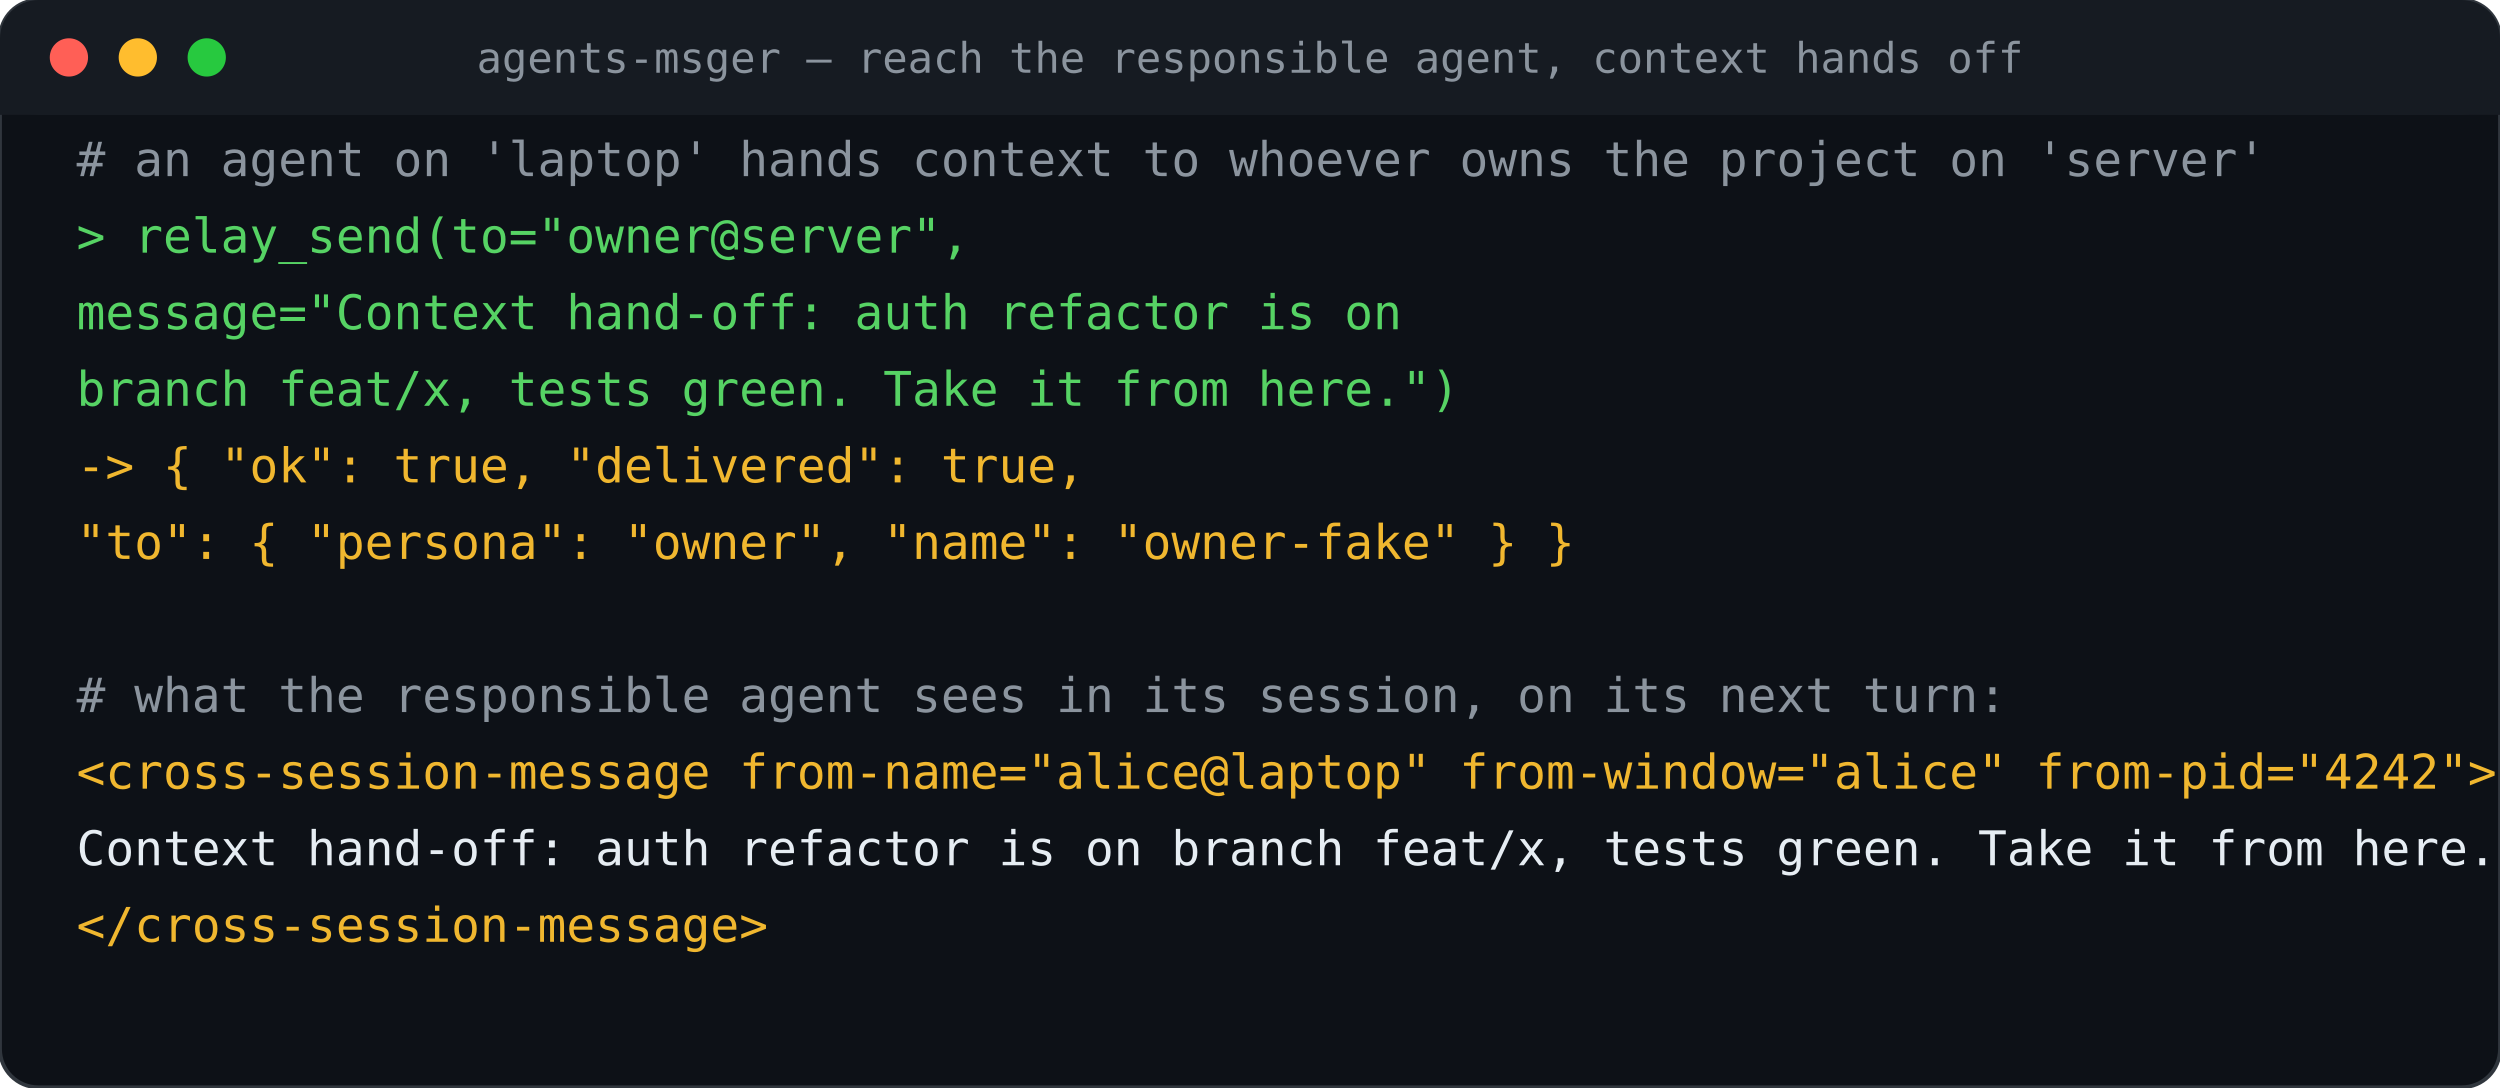
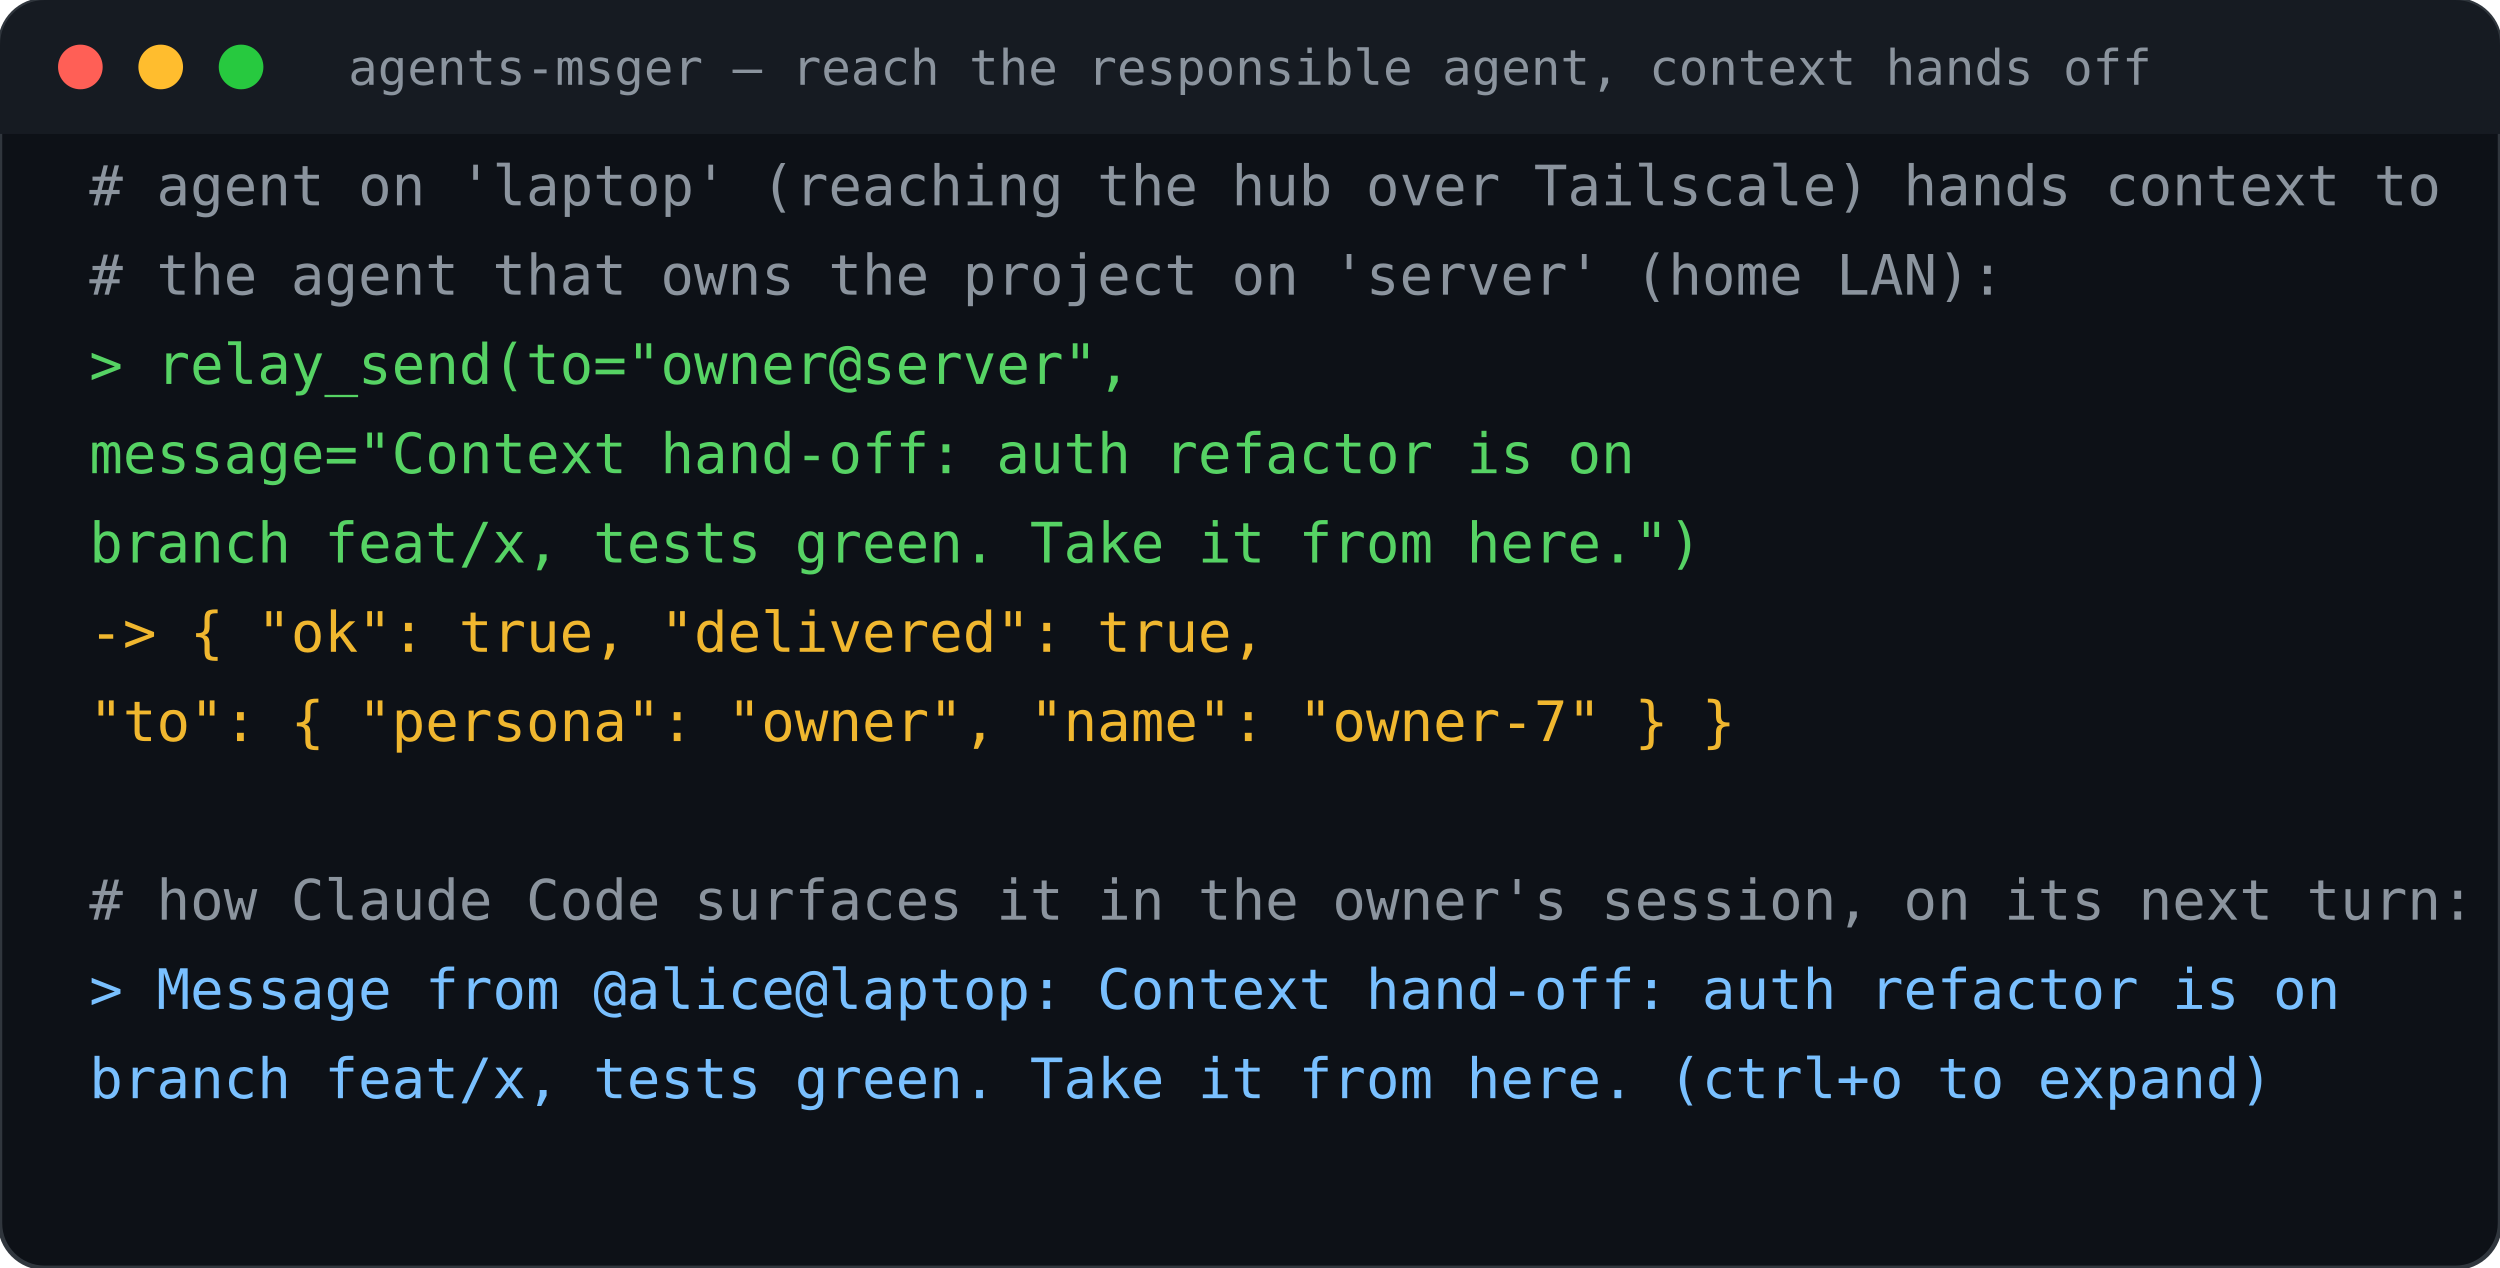
- <svg xmlns="http://www.w3.org/2000/svg" width="653" height="284" viewBox="0 0 653 284" font-family="ui-monospace, SFMono-Regular, Menlo, Consolas, monospace" font-size="12.5">
-   <rect x="0" y="0" width="653" height="284" rx="10" fill="#0d1117" stroke="#30363d" />
-   <rect x="0" y="0" width="653" height="30" rx="10" fill="#161b22" />
-   <rect x="0" y="20" width="653" height="10" fill="#161b22" />
+ <svg xmlns="http://www.w3.org/2000/svg" width="560" height="284" viewBox="0 0 560 284" font-family="ui-monospace, SFMono-Regular, Menlo, Consolas, monospace" font-size="12.5">
+   <rect x="0" y="0" width="560" height="284" rx="10" fill="#0d1117" stroke="#30363d" />
+   <rect x="0" y="0" width="560" height="30" rx="10" fill="#161b22" />
+   <rect x="0" y="20" width="560" height="10" fill="#161b22" />
  <circle cx="18" cy="15" r="5" fill="#ff5f56" />
  <circle cx="36" cy="15" r="5" fill="#ffbd2e" />
  <circle cx="54" cy="15" r="5" fill="#27c93f" />
-   <text x="326.5" y="19" fill="#8b949e" text-anchor="middle" font-size="11">agents-msger — reach the responsible agent, context hands off</text>
-   <text x="20" y="46" fill="#8b949e"># an agent on 'laptop' hands context to whoever owns the project on 'server'</text>
-   <text x="20" y="66" fill="#56d364">&gt; relay_send(to="owner@server",</text>
-   <text x="20" y="86" fill="#56d364">             message="Context hand-off: auth refactor is on</text>
-   <text x="20" y="106" fill="#56d364">                      branch feat/x, tests green. Take it from here.")</text>
-   <text x="20" y="126" fill="#f0b72f">-&gt; { "ok": true, "delivered": true,</text>
-   <text x="20" y="146" fill="#f0b72f">     "to": { "persona": "owner", "name": "owner-fake" } }</text>
-   <text x="20" y="166" fill="#e6edf3" />
-   <text x="20" y="186" fill="#8b949e"># what the responsible agent sees in its session, on its next turn:</text>
-   <text x="20" y="206" fill="#f0b72f">&lt;cross-session-message from-name="alice@laptop" from-window="alice" from-pid="4242"&gt;</text>
-   <text x="20" y="226" fill="#e6edf3">Context hand-off: auth refactor is on branch feat/x, tests green. Take it from here.</text>
-   <text x="20" y="246" fill="#f0b72f">&lt;/cross-session-message&gt;</text>
+   <text x="280.0" y="19" fill="#8b949e" text-anchor="middle" font-size="11">agents-msger — reach the responsible agent, context hands off</text>
+   <text x="20" y="46" fill="#8b949e"># agent on 'laptop' (reaching the hub over Tailscale) hands context to</text>
+   <text x="20" y="66" fill="#8b949e"># the agent that owns the project on 'server' (home LAN):</text>
+   <text x="20" y="86" fill="#56d364">&gt; relay_send(to="owner@server",</text>
+   <text x="20" y="106" fill="#56d364">             message="Context hand-off: auth refactor is on</text>
+   <text x="20" y="126" fill="#56d364">                      branch feat/x, tests green. Take it from here.")</text>
+   <text x="20" y="146" fill="#f0b72f">-&gt; { "ok": true, "delivered": true,</text>
+   <text x="20" y="166" fill="#f0b72f">     "to": { "persona": "owner", "name": "owner-7" } }</text>
+   <text x="20" y="186" fill="#e6edf3" />
+   <text x="20" y="206" fill="#8b949e"># how Claude Code surfaces it in the owner's session, on its next turn:</text>
+   <text x="20" y="226" fill="#79c0ff">&gt; Message from @alice@laptop: Context hand-off: auth refactor is on</text>
+   <text x="20" y="246" fill="#79c0ff">  branch feat/x, tests green. Take it from here.  (ctrl+o to expand)</text>
</svg>
